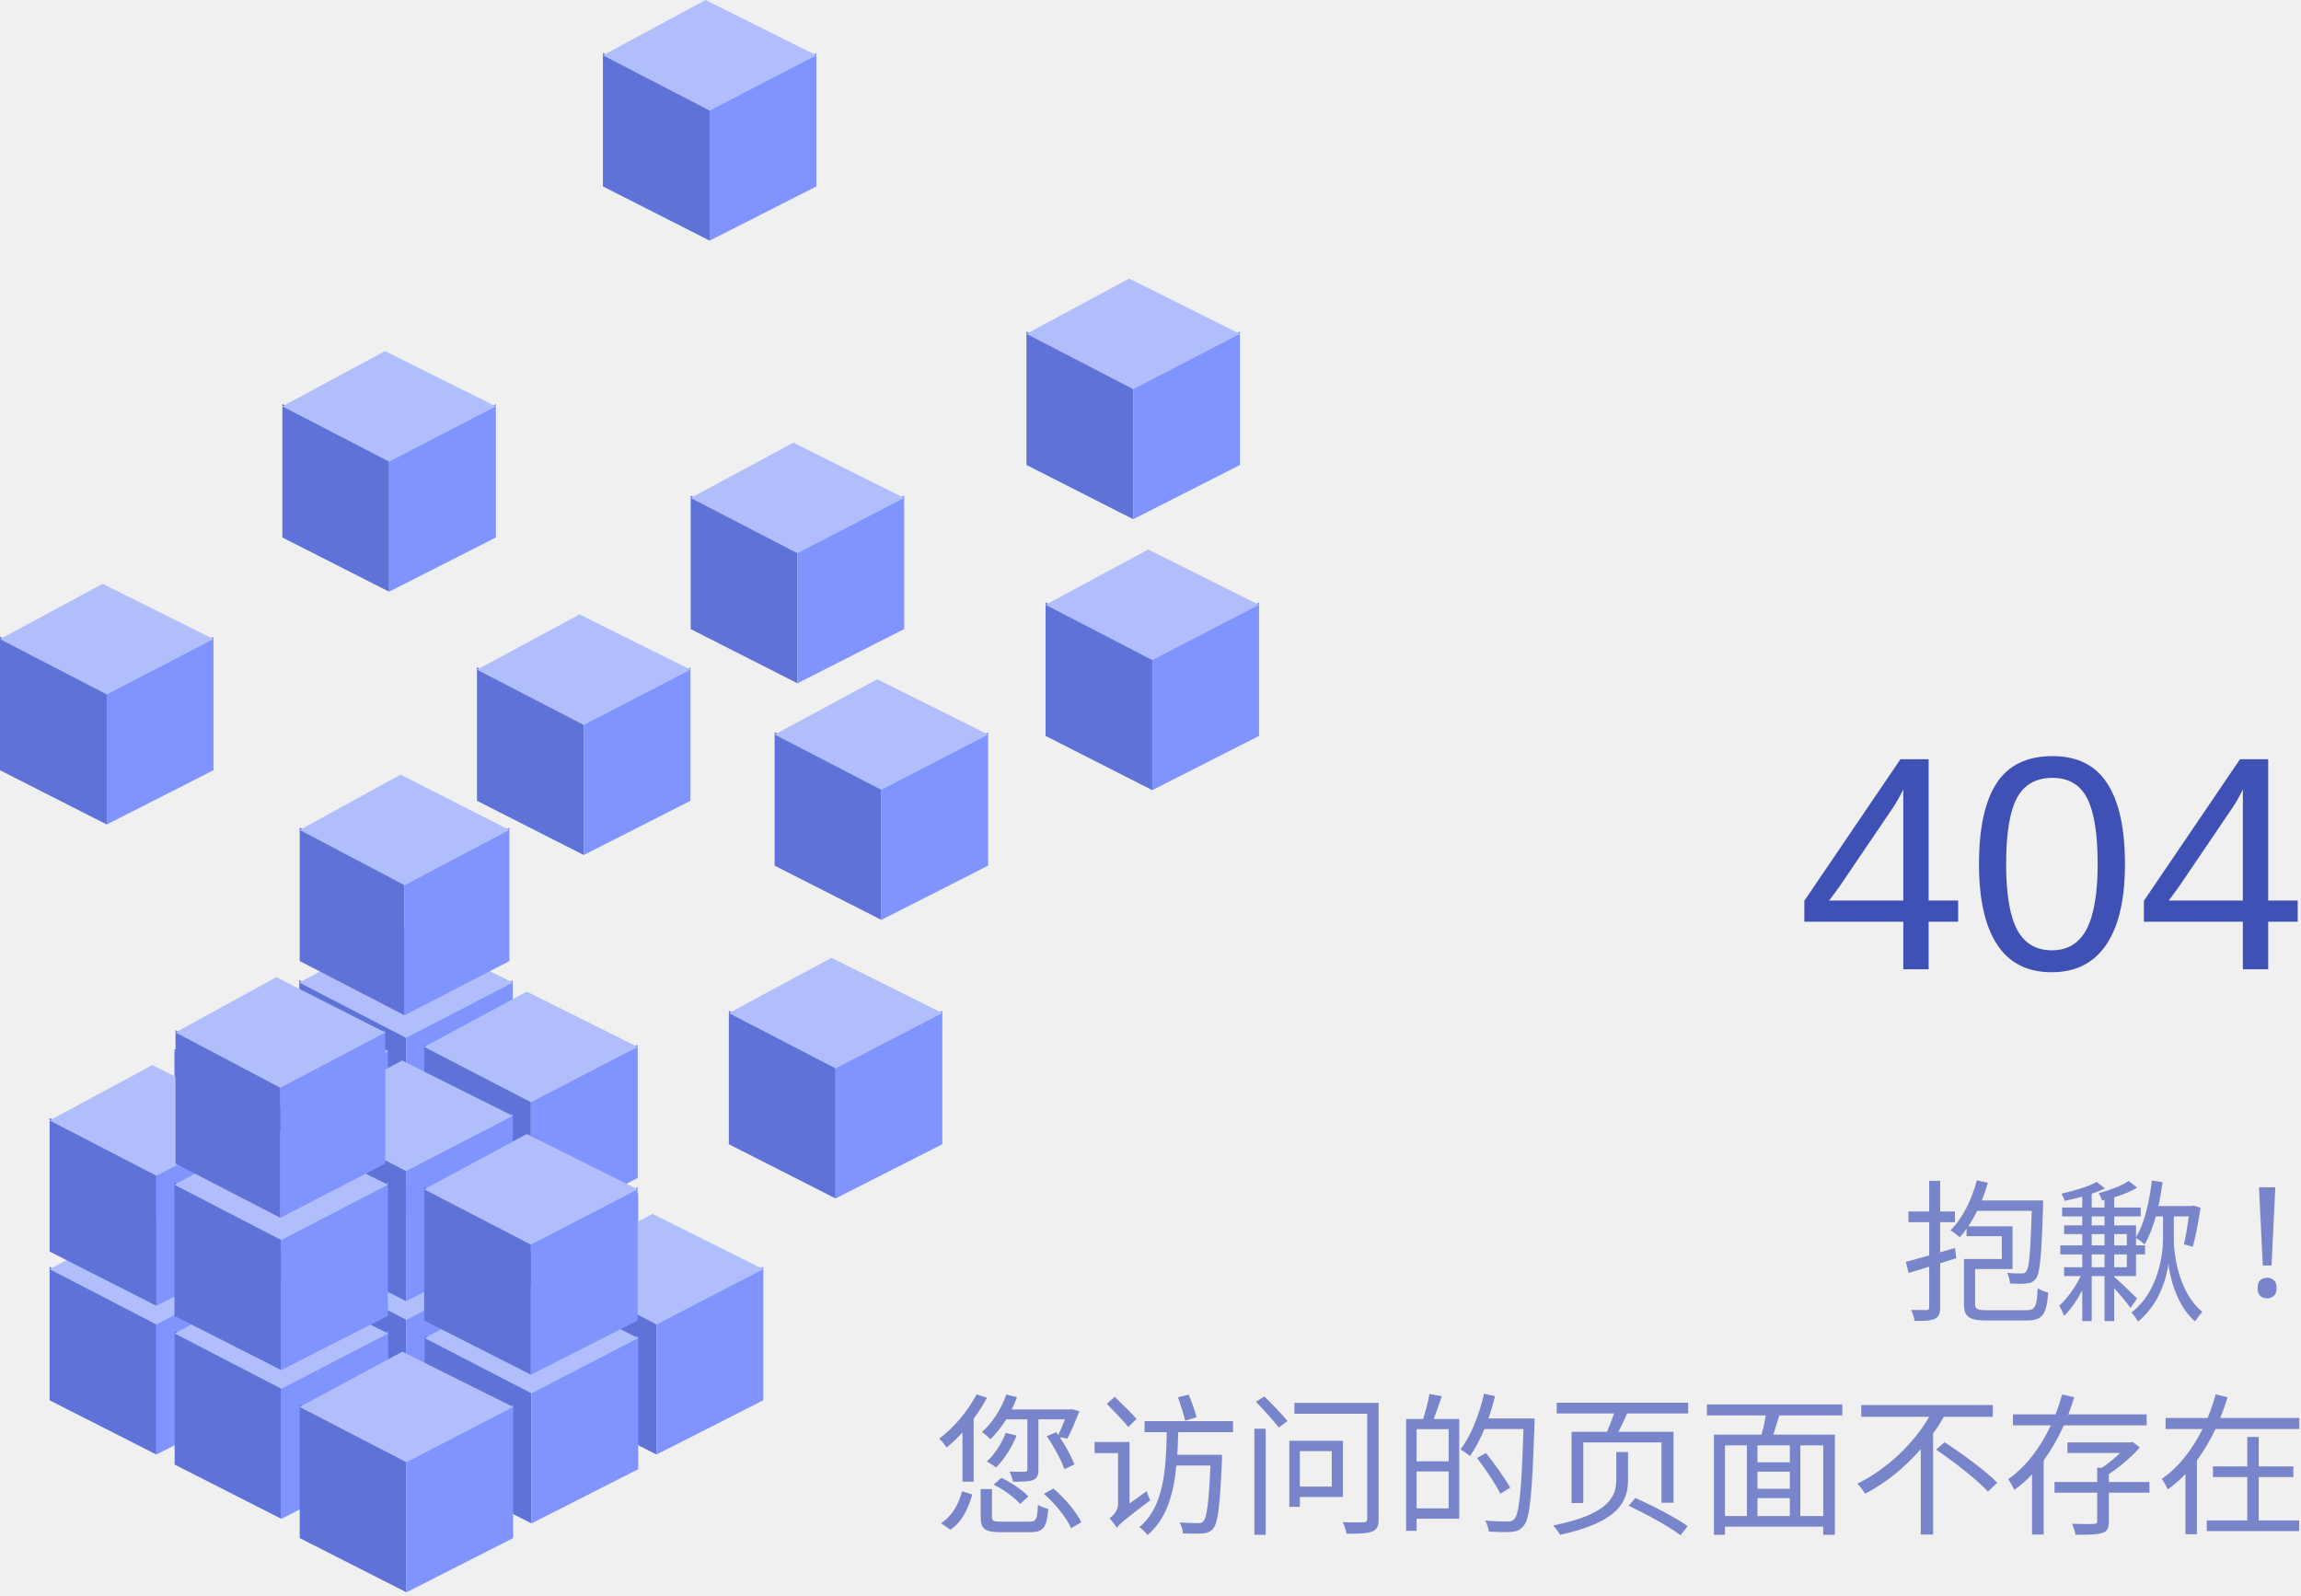
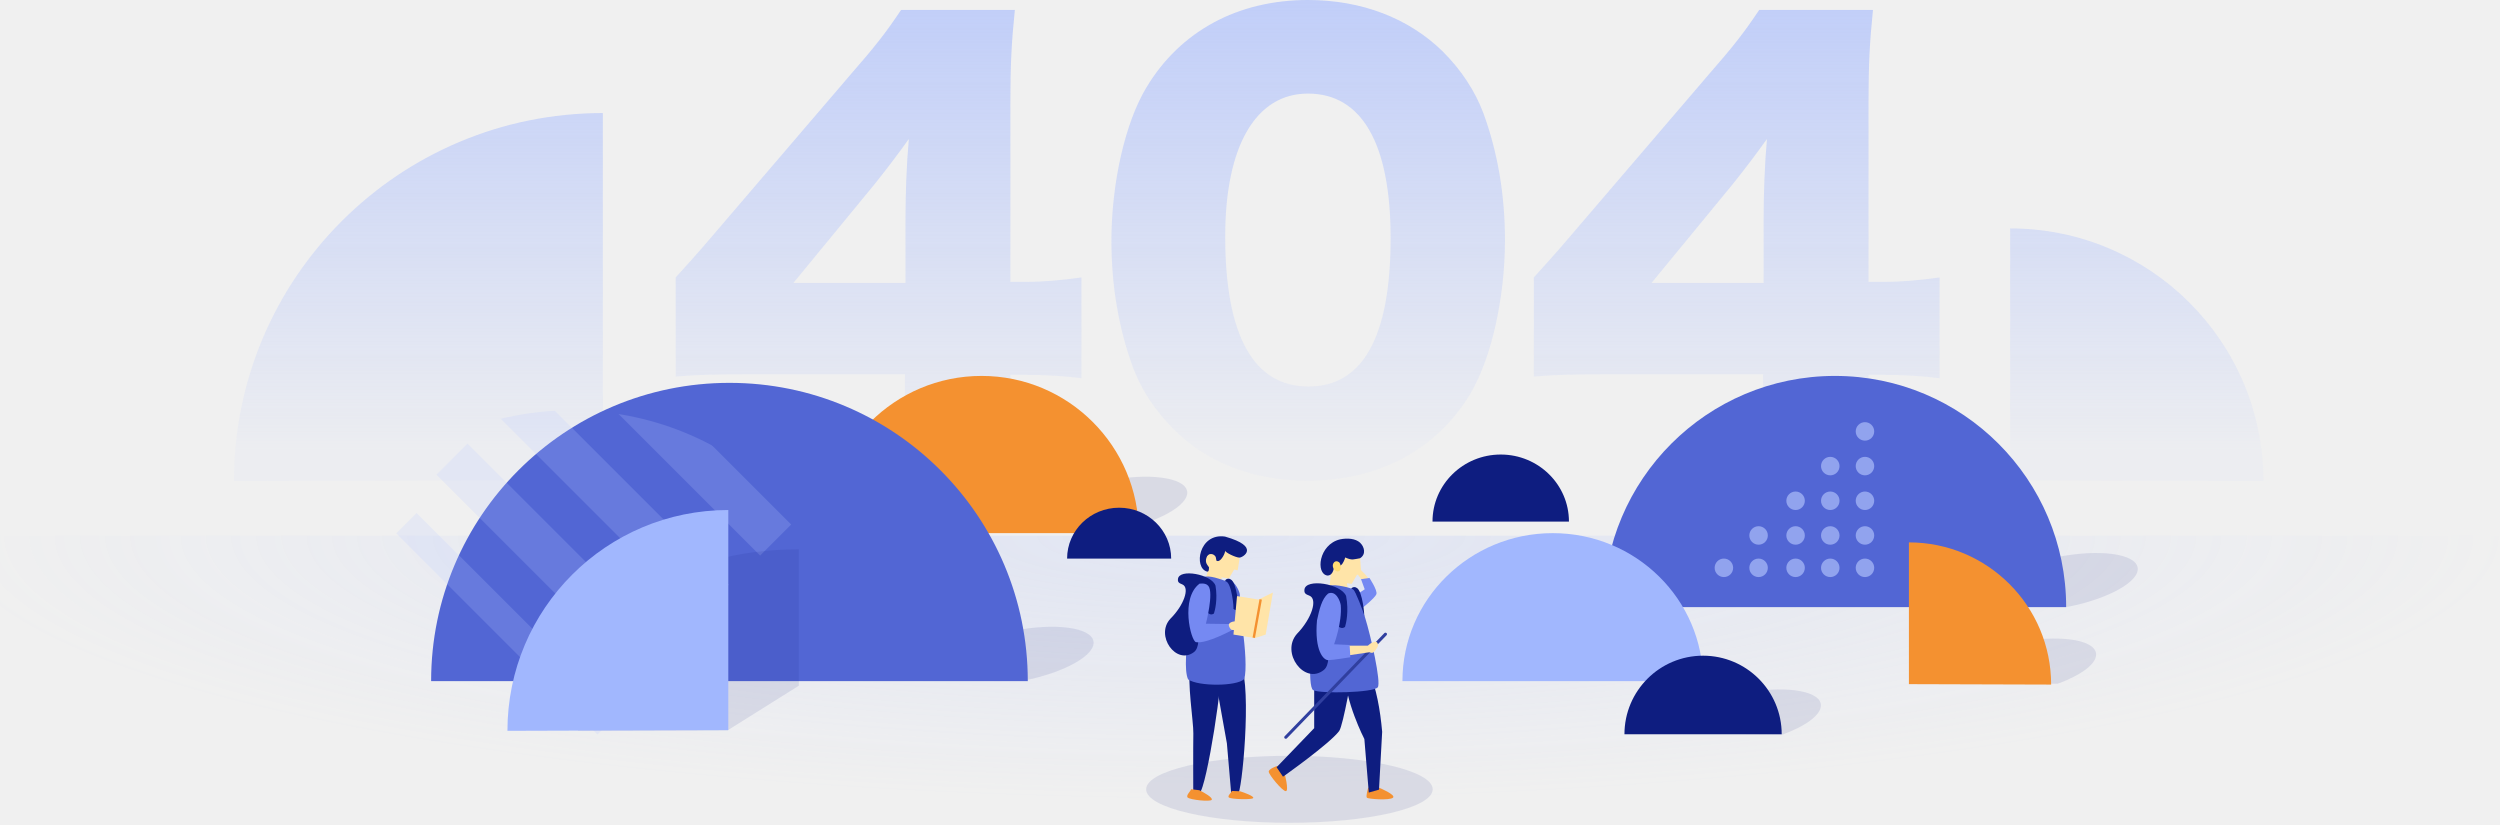
- <svg xmlns="http://www.w3.org/2000/svg" width="603px" height="418px" viewBox="0 0 603 418" version="1.1">
-   <defs />
-   <g id="404" stroke="none" stroke-width="1" fill="none" fill-rule="evenodd">
-     <g transform="translate(-544, -158)" id="Group-3">
-       <g transform="translate(544, 158)">
-         <g id="Group-2">
-           <g id="Group" transform="translate(13, 282)">
-             <g id="cube" transform="translate(65.5385, 0)">
-               <g id="Shape">
-                 <polygon fill="#5E72D8" fill-rule="nonzero" points="27.973 63.061 0 48.851 0 13.873 27.973 28.083" />
-                 <polygon fill="#8094FF" fill-rule="nonzero" points="27.973 63.061 55.946 48.851 55.946 13.873 27.973 28.083" />
-                 <polygon fill="#B0BEFC" fill-rule="nonzero" points="0 14.491 26.897 0 55.946 14.491 27.973 28.981" />
-               </g>
-             </g>
-             <g id="cube" transform="translate(32.76925, 18.0531)">
-               <g id="Shape">
-                 <polygon fill="#5E72D8" fill-rule="nonzero" points="27.973 63.061 0 48.851 0 13.873 27.973 28.083" />
-                 <polygon fill="#8094FF" fill-rule="nonzero" points="27.973 63.061 55.946 48.851 55.946 13.873 27.973 28.083" />
-                 <polygon fill="#B0BEFC" fill-rule="nonzero" points="0 14.491 26.897 0 55.946 14.491 27.973 28.981" />
-               </g>
-             </g>
-             <g id="cube" transform="translate(0, 36.10619)">
-               <g id="Shape">
-                 <polygon fill="#5E72D8" fill-rule="nonzero" points="27.973 63.061 0 48.851 0 13.873 27.973 28.083" />
-                 <polygon fill="#8094FF" fill-rule="nonzero" points="27.973 63.061 55.946 48.851 55.946 13.873 27.973 28.083" />
-                 <polygon fill="#B0BEFC" fill-rule="nonzero" points="0 14.491 26.897 0 55.946 14.491 27.973 28.981" />
-               </g>
-             </g>
-             <g id="cube" transform="translate(98.30775, 16.84956)">
-               <g id="Shape">
-                 <polygon fill="#5E72D8" fill-rule="nonzero" points="27.973 63.061 0 48.851 0 13.873 27.973 28.083" />
-                 <polygon fill="#8094FF" fill-rule="nonzero" points="27.973 63.061 55.946 48.851 55.946 13.873 27.973 28.083" />
-                 <polygon fill="#B0BEFC" fill-rule="nonzero" points="0 14.491 26.897 0 55.946 14.491 27.973 28.981" />
-               </g>
-             </g>
-             <g id="cube" transform="translate(65.5385, 34.90266)">
-               <g id="Shape">
-                 <polygon fill="#5E72D8" fill-rule="nonzero" points="27.973 63.061 0 48.851 0 13.873 27.973 28.083" />
-                 <polygon fill="#8094FF" fill-rule="nonzero" points="27.973 63.061 55.946 48.851 55.946 13.873 27.973 28.083" />
-                 <polygon fill="#B0BEFC" fill-rule="nonzero" points="0 14.491 26.897 0 55.946 14.491 27.973 28.981" />
-               </g>
-             </g>
-             <g id="cube" transform="translate(32.76925, 52.95575)">
-               <g id="Shape">
-                 <polygon fill="#5E72D8" fill-rule="nonzero" points="27.973 63.061 0 48.851 0 13.873 27.973 28.083" />
-                 <polygon fill="#8094FF" fill-rule="nonzero" points="27.973 63.061 55.946 48.851 55.946 13.873 27.973 28.083" />
-                 <polygon fill="#B0BEFC" fill-rule="nonzero" points="0 14.491 26.897 0 55.946 14.491 27.973 28.981" />
-               </g>
-             </g>
-             <g id="cube" transform="translate(131.077, 36.10619)">
-               <g id="Shape">
-                 <polygon fill="#5E72D8" fill-rule="nonzero" points="27.973 63.061 0 48.851 0 13.873 27.973 28.083" />
-                 <polygon fill="#8094FF" fill-rule="nonzero" points="27.973 63.061 55.946 48.851 55.946 13.873 27.973 28.083" />
-                 <polygon fill="#B0BEFC" fill-rule="nonzero" points="0 14.491 26.897 0 55.946 14.491 27.973 28.981" />
-               </g>
-             </g>
-             <g id="cube" transform="translate(98.30775, 54.15929)">
-               <g id="Shape">
-                 <polygon fill="#5E72D8" fill-rule="nonzero" points="27.973 63.061 0 48.851 0 13.873 27.973 28.083" />
-                 <polygon fill="#8094FF" fill-rule="nonzero" points="27.973 63.061 55.946 48.851 55.946 13.873 27.973 28.083" />
-                 <polygon fill="#B0BEFC" fill-rule="nonzero" points="0 14.491 26.897 0 55.946 14.491 27.973 28.981" />
-               </g>
-             </g>
-             <g id="cube" transform="translate(65.5385, 72.21239)">
-               <g id="Shape">
-                 <polygon fill="#5E72D8" fill-rule="nonzero" points="27.973 63.061 0 48.851 0 13.873 27.973 28.083" />
-                 <polygon fill="#8094FF" fill-rule="nonzero" points="27.973 63.061 55.946 48.851 55.946 13.873 27.973 28.083" />
-                 <polygon fill="#B0BEFC" fill-rule="nonzero" points="0 14.491 26.897 0 55.946 14.491 27.973 28.981" />
-               </g>
-             </g>
-           </g>
-           <g id="Group" transform="translate(13, 243)">
-             <g id="cube" transform="translate(65.43954, 0)">
-               <g id="Shape">
-                 <polygon fill="#5E72D8" fill-rule="nonzero" points="27.973 63.061 0 48.851 0 13.873 27.973 28.083" />
-                 <polygon fill="#8094FF" fill-rule="nonzero" points="27.973 63.061 55.946 48.851 55.946 13.873 27.973 28.083" />
-                 <polygon fill="#B0BEFC" fill-rule="nonzero" points="0 14.491 26.897 0 55.946 14.491 27.973 28.981" />
-               </g>
-             </g>
-             <g id="cube" transform="translate(32.71977, 18.06122)">
-               <g id="Shape">
-                 <polygon fill="#5E72D8" fill-rule="nonzero" points="27.973 63.061 0 48.851 0 13.873 27.973 28.083" />
-                 <polygon fill="#8094FF" fill-rule="nonzero" points="27.973 63.061 55.946 48.851 55.946 13.873 27.973 28.083" />
-                 <polygon fill="#B0BEFC" fill-rule="nonzero" points="0 14.491 26.897 0 55.946 14.491 27.973 28.981" />
-               </g>
-             </g>
-             <g id="cube" transform="translate(0, 36.12245)">
-               <g id="Shape">
-                 <polygon fill="#5E72D8" fill-rule="nonzero" points="27.973 63.061 0 48.851 0 13.873 27.973 28.083" />
-                 <polygon fill="#8094FF" fill-rule="nonzero" points="27.973 63.061 55.946 48.851 55.946 13.873 27.973 28.083" />
-                 <polygon fill="#B0BEFC" fill-rule="nonzero" points="0 14.491 26.897 0 55.946 14.491 27.973 28.981" />
-               </g>
-             </g>
-             <g id="cube" transform="translate(98.15931, 16.85714)">
-               <g id="Shape">
-                 <polygon fill="#5E72D8" fill-rule="nonzero" points="27.973 63.061 0 48.851 0 13.873 27.973 28.083" />
-                 <polygon fill="#8094FF" fill-rule="nonzero" points="27.973 63.061 55.946 48.851 55.946 13.873 27.973 28.083" />
-                 <polygon fill="#B0BEFC" fill-rule="nonzero" points="0 14.491 26.897 0 55.946 14.491 27.973 28.981" />
-               </g>
-             </g>
-             <g id="cube" transform="translate(65.43954, 34.91837)">
-               <g id="Shape">
-                 <polygon fill="#5E72D8" fill-rule="nonzero" points="27.973 63.061 0 48.851 0 13.873 27.973 28.083" />
-                 <polygon fill="#8094FF" fill-rule="nonzero" points="27.973 63.061 55.946 48.851 55.946 13.873 27.973 28.083" />
-                 <polygon fill="#B0BEFC" fill-rule="nonzero" points="0 14.491 26.897 0 55.946 14.491 27.973 28.981" />
-               </g>
-             </g>
-             <g id="cube" transform="translate(32.71977, 52.97959)">
-               <g id="Shape">
-                 <polygon fill="#5E72D8" fill-rule="nonzero" points="27.973 63.061 0 48.851 0 13.873 27.973 28.083" />
-                 <polygon fill="#8094FF" fill-rule="nonzero" points="27.973 63.061 55.946 48.851 55.946 13.873 27.973 28.083" />
-                 <polygon fill="#B0BEFC" fill-rule="nonzero" points="0 14.491 26.897 0 55.946 14.491 27.973 28.981" />
-               </g>
-             </g>
-             <g id="cube" transform="translate(98.15931, 54.18367)">
-               <g id="Shape">
-                 <polygon fill="#5E72D8" fill-rule="nonzero" points="27.973 63.061 0 48.851 0 13.873 27.973 28.083" />
-                 <polygon fill="#8094FF" fill-rule="nonzero" points="27.973 63.061 55.946 48.851 55.946 13.873 27.973 28.083" />
-                 <polygon fill="#B0BEFC" fill-rule="nonzero" points="0 14.491 26.897 0 55.946 14.491 27.973 28.981" />
-               </g>
-             </g>
-           </g>
-           <g id="Group" transform="translate(46, 203)">
-             <g id="cube" transform="translate(32.54794, 0)">
-               <g id="Shape">
-                 <polygon fill="#5E72D8" fill-rule="nonzero" points="27.473 63.061 0 48.851 0 13.873 27.473 28.083" />
-                 <polygon fill="#8094FF" fill-rule="nonzero" points="27.473 63.061 54.947 48.851 54.947 13.873 27.473 28.083" />
-                 <polygon fill="#B0BEFC" fill-rule="nonzero" points="0 14.491 26.417 0 54.947 14.491 27.473 28.981" />
-               </g>
-             </g>
-             <g id="cube" transform="translate(0, 53.07216)">
-               <g id="Shape">
-                 <polygon fill="#5E72D8" fill-rule="nonzero" points="27.473 63.061 0 48.851 0 13.873 27.473 28.083" />
-                 <polygon fill="#8094FF" fill-rule="nonzero" points="27.473 63.061 54.947 48.851 54.947 13.873 27.473 28.083" />
-                 <polygon fill="#B0BEFC" fill-rule="nonzero" points="0 14.491 26.417 0 54.947 14.491 27.473 28.981" />
-               </g>
-             </g>
-           </g>
-           <g id="cube" transform="translate(0, 153)">
-             <g id="Shape">
-               <polygon fill="#5E72D8" fill-rule="nonzero" points="27.973 63.061 0 48.851 0 13.873 27.973 28.083" />
-               <polygon fill="#8094FF" fill-rule="nonzero" points="27.973 63.061 55.946 48.851 55.946 13.873 27.973 28.083" />
-               <polygon fill="#B0BEFC" fill-rule="nonzero" points="0 14.491 26.897 0 55.946 14.491 27.973 28.981" />
-             </g>
-           </g>
-           <g id="cube" transform="translate(74, 92)">
-             <g id="Shape">
-               <polygon fill="#5E72D8" fill-rule="nonzero" points="27.973 63.061 0 48.851 0 13.873 27.973 28.083" />
-               <polygon fill="#8094FF" fill-rule="nonzero" points="27.973 63.061 55.946 48.851 55.946 13.873 27.973 28.083" />
-               <polygon fill="#B0BEFC" fill-rule="nonzero" points="0 14.491 26.897 0 55.946 14.491 27.973 28.981" />
-             </g>
-           </g>
-           <g id="cube" transform="translate(158, 0)">
-             <g id="Shape">
-               <polygon fill="#5E72D8" fill-rule="nonzero" points="27.973 63.061 0 48.851 0 13.873 27.973 28.083" />
-               <polygon fill="#8094FF" fill-rule="nonzero" points="27.973 63.061 55.946 48.851 55.946 13.873 27.973 28.083" />
-               <polygon fill="#B0BEFC" fill-rule="nonzero" points="0 14.491 26.897 0 55.946 14.491 27.973 28.981" />
-             </g>
-           </g>
-           <g id="cube" transform="translate(125, 161)">
-             <g id="Shape">
-               <polygon fill="#5E72D8" fill-rule="nonzero" points="27.973 63.061 0 48.851 0 13.873 27.973 28.083" />
-               <polygon fill="#8094FF" fill-rule="nonzero" points="27.973 63.061 55.946 48.851 55.946 13.873 27.973 28.083" />
-               <polygon fill="#B0BEFC" fill-rule="nonzero" points="0 14.491 26.897 0 55.946 14.491 27.973 28.981" />
-             </g>
-           </g>
-           <g id="cube" transform="translate(191, 251)">
-             <g id="Shape">
-               <polygon fill="#5E72D8" fill-rule="nonzero" points="27.973 63.061 0 48.851 0 13.873 27.973 28.083" />
-               <polygon fill="#8094FF" fill-rule="nonzero" points="27.973 63.061 55.946 48.851 55.946 13.873 27.973 28.083" />
-               <polygon fill="#B0BEFC" fill-rule="nonzero" points="0 14.491 26.897 0 55.946 14.491 27.973 28.981" />
-             </g>
-           </g>
-           <g id="cube" transform="translate(203, 178)">
-             <g id="Shape">
-               <polygon fill="#5E72D8" fill-rule="nonzero" points="27.973 63.061 0 48.851 0 13.873 27.973 28.083" />
-               <polygon fill="#8094FF" fill-rule="nonzero" points="27.973 63.061 55.946 48.851 55.946 13.873 27.973 28.083" />
-               <polygon fill="#B0BEFC" fill-rule="nonzero" points="0 14.491 26.897 0 55.946 14.491 27.973 28.981" />
-             </g>
-           </g>
-           <g id="cube" transform="translate(274, 144)">
-             <g id="Shape">
-               <polygon fill="#5E72D8" fill-rule="nonzero" points="27.973 63.061 0 48.851 0 13.873 27.973 28.083" />
-               <polygon fill="#8094FF" fill-rule="nonzero" points="27.973 63.061 55.946 48.851 55.946 13.873 27.973 28.083" />
-               <polygon fill="#B0BEFC" fill-rule="nonzero" points="0 14.491 26.897 0 55.946 14.491 27.973 28.981" />
-             </g>
-           </g>
-           <g id="cube" transform="translate(181, 116)">
-             <g id="Shape">
-               <polygon fill="#5E72D8" fill-rule="nonzero" points="27.973 63.061 0 48.851 0 13.873 27.973 28.083" />
-               <polygon fill="#8094FF" fill-rule="nonzero" points="27.973 63.061 55.946 48.851 55.946 13.873 27.973 28.083" />
-               <polygon fill="#B0BEFC" fill-rule="nonzero" points="0 14.491 26.897 0 55.946 14.491 27.973 28.981" />
-             </g>
-           </g>
-           <g id="cube" transform="translate(269, 73)">
-             <g id="Shape">
-               <polygon fill="#5E72D8" fill-rule="nonzero" points="27.973 63.061 0 48.851 0 13.873 27.973 28.083" />
-               <polygon fill="#8094FF" fill-rule="nonzero" points="27.973 63.061 55.946 48.851 55.946 13.873 27.973 28.083" />
-               <polygon fill="#B0BEFC" fill-rule="nonzero" points="0 14.491 26.897 0 55.946 14.491 27.973 28.981" />
-             </g>
-           </g>
+ <svg xmlns="http://www.w3.org/2000/svg" xmlns:xlink="http://www.w3.org/1999/xlink" width="900" height="297" viewBox="0 0 900 297">
+   <defs>
+     <radialGradient id="404pic-a" cx="49.015%" cy="100%" r="100%" fx="49.015%" fy="100%" gradientTransform="matrix(0 1 -.5125 0 1.003 .51)">
+       <stop offset="0%" stop-color="#A1B7FE" stop-opacity=".2" />
+       <stop offset="100%" stop-color="#A1B7FE" stop-opacity="0" />
+     </radialGradient>
+     <linearGradient id="404pic-b" x1="53.231%" x2="53.231%" y1="93.49%" y2="0%">
+       <stop offset="0%" stop-color="#A1B7FE" stop-opacity=".05" />
+       <stop offset="100%" stop-color="#A1B7FE" stop-opacity=".6" />
+     </linearGradient>
+     <path id="404pic-c" d="M214.798,107.373 C214.798,48.073 166.714,0 107.399,0 C48.084,0 0,48.073 0,107.373" />
+   </defs>
+   <g fill="none" fill-rule="evenodd">
+     <rect width="900" height="95.584" y="192.845" fill="url(#404pic-a)" transform="matrix(1 0 0 -1 0 481.274)" />
+     <path fill="url(#404pic-b)" d="M243.252,135.559 L243.252,99.875 C252.244,89.907 252.244,89.907 262.435,77.946 L305.796,27.311 C315.388,16.347 319.185,11.363 324.38,3.588 L365.343,3.588 C364.145,15.35 363.745,23.324 363.745,36.681 L363.745,101.47 L369.54,101.47 C375.734,101.47 382.328,100.872 389.322,99.875 L389.322,136.157 C383.327,135.359 375.934,134.961 369.74,134.961 L363.745,134.961 L363.745,144.928 C363.745,156.092 364.145,161.873 365.343,169.448 L324.18,169.448 C325.179,162.67 325.779,154.298 325.779,144.529 L325.779,134.761 L269.229,134.761 C256.241,134.761 250.646,134.961 243.252,135.559 Z M325.979,101.868 L325.979,78.744 C325.979,69.773 326.378,58.809 327.177,50.037 C323.181,55.619 320.184,59.606 314.788,66.384 L285.614,101.868 L325.979,101.868 Z M470.849,173.037 C451.267,173.037 434.682,166.657 422.493,154.497 C415.898,147.918 410.903,140.343 407.906,132.369 C402.71,118.215 400.112,102.865 400.112,86.718 C400.112,65.786 405.108,44.057 412.701,31.497 C424.89,11.164 445.672,0 470.849,0 C490.232,0 507.217,6.579 519.406,18.54 C526,25.118 530.996,32.694 533.993,40.668 C539.189,54.822 541.786,70.172 541.786,86.518 C541.786,107.45 536.791,129.379 529.198,141.938 C517.208,161.873 496.227,173.037 470.849,173.037 Z M470.849,33.69 C452.066,33.69 441.076,52.629 441.076,85.123 C441.076,120.807 451.267,139.147 471.049,139.147 C490.632,139.147 500.623,121.205 500.623,85.721 C500.623,51.632 490.232,33.69 470.849,33.69 Z M552.177,135.559 L552.177,99.875 C561.169,89.907 561.169,89.907 571.36,77.946 L614.721,27.311 C624.313,16.347 628.109,11.363 633.305,3.588 L674.268,3.588 C673.069,15.35 672.67,23.324 672.67,36.681 L672.67,101.47 L678.465,101.47 C684.659,101.47 691.253,100.872 698.247,99.875 L698.247,136.157 C692.252,135.359 684.859,134.961 678.664,134.961 L672.67,134.961 L672.67,144.928 C672.67,156.092 673.069,161.873 674.268,169.448 L633.105,169.448 C634.104,162.67 634.704,154.298 634.704,144.529 L634.704,134.761 L578.154,134.761 C565.165,134.761 559.57,134.961 552.177,135.559 Z M634.903,101.868 L634.903,78.744 C634.903,69.773 635.303,58.809 636.102,50.037 C632.106,55.619 629.109,59.606 623.713,66.384 L594.539,101.868 L634.903,101.868 Z M814.826,173.186 L723.658,172.903 C723.658,152.754 723.658,122.53 723.658,82.232 C774.009,82.232 814.826,122.954 814.826,173.186 Z M84.227,173.186 C84.227,100.017 143.683,40.701 217.026,40.701 C217.026,99.4 217.026,143.424 217.026,172.773 L84.227,173.186 Z" />
+     <g transform="translate(155.205 135.331)">
+       <g fill="#0E1D80" fill-opacity=".1" transform="translate(182.329 31.515)">
+         <path d="M29.139,78.355 C44.313,78.355 56.614,74.256 56.614,69.199 C56.614,64.143 44.313,60.043 29.139,60.043 C13.966,60.043 1.665,64.143 1.665,69.199" transform="rotate(-11 29.14 69.2)" />
+         <path d="M62.851,24.331 C78.025,24.331 90.326,20.232 90.326,15.175 C90.326,10.118 78.025,6.019 62.851,6.019 C47.678,6.019 35.377,10.118 35.377,15.175" transform="rotate(-11 62.851 15.175)" />
+         <path d="M302.718,100.025 C311.969,98.552 318.36,95.405 318.36,91.76 C318.36,86.703 306.059,82.604 290.886,82.604 C275.712,82.604 263.412,86.703 263.412,91.76" transform="rotate(-11 290.886 91.315)" />
+         <path d="M401.791,81.714 C411.043,80.24 417.434,77.093 417.434,73.448 C417.434,68.391 405.133,64.292 389.959,64.292 C374.786,64.292 362.485,68.391 362.485,73.448" transform="rotate(-11 389.96 73.003)" />
+         <path d="M405.03,51.799 C420.204,51.799 432.504,47.699 432.504,42.643 C432.504,37.586 420.204,33.487 405.03,33.487 C389.857,33.487 377.556,37.586 377.556,42.643" transform="rotate(-11 405.03 42.643)" />
+       </g>
+       <path fill="#F49130" d="M254.761,56.6 C254.761,25.341 229.414,0 198.147,0 C166.881,0 141.534,25.341 141.534,56.6" />
+       <g transform="translate(0 2.497)">
+         <mask id="404pic-d" fill="#fff">
+           <use xlink:href="#404pic-c" />
+         </mask>
+         <use fill="#5266D4" xlink:href="#404pic-c" />
+         <path fill="#BBCBFF" fill-opacity=".2" d="M14.641,-25.419 L117.045,-25.419 L117.045,-9.605 L14.641,-9.605 L14.641,-25.419 Z M14.052,4.597 L116.456,4.597 L116.456,20.412 L14.052,20.412 L14.052,4.597 Z M13.464,35.791 L115.868,35.791 L115.868,51.606 L13.464,51.606 L13.464,35.791 Z M13.464,66.396 L115.868,66.396 L115.868,82.211 L13.464,82.211 L13.464,66.396 Z M18.173,97.001 L120.577,97.001 L120.577,112.816 L18.173,112.816 L18.173,97.001 Z" mask="url(#404pic-d)" transform="rotate(45 67.02 43.698)" />
+       </g>
+       <path fill="#5266D4" d="M588.614,83.235 C588.614,37.266 551.34,0 505.359,0 C459.378,0 422.104,37.266 422.104,83.235" />
+       <path fill="#0E1D80" d="M266.417 65.756C266.417 55.642 258.03 47.444 247.684 47.444 237.339 47.444 228.952 55.642 228.952 65.756M409.615 52.438C409.615 39.107 398.619 28.3 385.055 28.3 371.491 28.3 360.495 39.107 360.495 52.438" />
+       <path fill="#A1B7FE" d="M457.903,109.87 C457.903,80.45 433.675,56.6 403.788,56.6 C373.9,56.6 349.672,80.45 349.672,109.87" />
+       <path fill="#0E1D80" d="M486.21,129.014 C486.21,113.385 473.537,100.715 457.903,100.715 C442.27,100.715 429.597,113.385 429.597,129.014" />
+       <path fill="#0E1D80" fill-opacity=".1" d="M78.527,127.598 C90.493,127.636 108.443,127.691 132.376,127.766 C132.376,83.865 96.778,62.426 52.867,62.426 C52.867,86.507 52.867,99.856 52.867,111.519" transform="matrix(-1 0 0 1 185.243 0)" />
+       <path fill="#A1B7FE" d="M106.983,127.766 C106.983,83.865 71.386,48.276 27.474,48.276 C27.474,83.495 27.474,109.909 27.474,127.518" transform="matrix(-1 0 0 1 134.457 0)" />
+       <path fill="#F49130" d="M583.203,111.119 C583.203,82.848 560.279,59.929 532.001,59.929 C532.001,82.609 532.001,99.619 532.001,110.959" />
+       <g fill="#BBCBFF" fill-opacity=".6" transform="translate(462.066 16.647)">
+         <g transform="translate(0 49.109)">
+           <ellipse cx="54.116" cy="3.329" rx="3.33" ry="3.329" />
+           <ellipse cx="41.628" cy="3.329" rx="3.33" ry="3.329" />
+           <ellipse cx="29.139" cy="3.329" rx="3.33" ry="3.329" />
+           <ellipse cx="15.818" cy="3.329" rx="3.33" ry="3.329" />
+           <ellipse cx="3.33" cy="3.329" rx="3.33" ry="3.329" />
        </g>
-         <text id="404" font-family="ArialMT, Arial" font-size="80" font-weight="normal" fill="#3F51B5">
-           <tspan x="471" y="254">404</tspan>
-         </text>
-         <text id="抱歉-!-您访问的页面不存在" font-family="PingFangSC-Regular, PingFang SC" font-size="40" font-weight="normal" fill="#7885CB">
-           <tspan x="498.36" y="343">抱歉 !</tspan>
-           <tspan x="245" y="399">您访问的页面不存在</tspan>
-         </text>
+         <g transform="translate(12.488 37.456)">
+           <ellipse cx="41.628" cy="3.329" rx="3.33" ry="3.329" />
+           <ellipse cx="29.139" cy="3.329" rx="3.33" ry="3.329" />
+           <ellipse cx="16.651" cy="3.329" rx="3.33" ry="3.329" />
+           <ellipse cx="3.33" cy="3.329" rx="3.33" ry="3.329" />
+         </g>
+         <g transform="translate(25.81 24.97)">
+           <ellipse cx="28.307" cy="3.329" rx="3.33" ry="3.329" />
+           <ellipse cx="15.818" cy="3.329" rx="3.33" ry="3.329" />
+           <ellipse cx="3.33" cy="3.329" rx="3.33" ry="3.329" />
+         </g>
+         <g transform="translate(38.297 12.485)">
+           <ellipse cx="15.818" cy="3.329" rx="3.33" ry="3.329" />
+           <ellipse cx="3.33" cy="3.329" rx="3.33" ry="3.329" />
+         </g>
+         <ellipse cx="3.33" cy="3.329" rx="3.33" ry="3.329" transform="translate(50.786)" />
+       </g>
+     </g>
+     <g transform="translate(412.618 193.06)">
+       <ellipse cx="51.577" cy="91.092" fill="#0E1D80" fill-opacity=".1" rx="51.577" ry="12.062" />
+       <g transform="translate(6.655)">
+         <path fill="#0E1D80" d="M27.435,46.102 C31.443,54.89 27.796,92.928 26.318,92.928 L24.018,93.28 L22.408,74.55 C22.408,74.55 18.005,50.175 17.775,48.186 L24.182,44.209 L27.435,46.102 Z" />
+         <path fill="#0E1D80" d="M13.704,43.946 L18.531,47.599 C20.174,47.822 16.756,90.483 14.192,92.538 L11.991,92.54 C11.991,92.54 10.723,75.285 10.529,71.179 C10.335,67.074 6.929,52.996 7.69,46.035" transform="rotate(4 13.27 68.243)" />
+         <path fill="#FFE4A8" d="M14.325,16.499 L20.601,18.327 L20.469,14.703 L15.87,10.918 C15.64,12.746 14.325,16.499 14.325,16.499 Z" />
+         <path fill="#FFE4A8" d="M20.535,14.799 C20.535,14.799 17.775,13.003 17.02,12.041 C15.114,10.245 19.944,3.862 21.718,3.894 L26.022,5.819 L26.942,8.224 L26.285,12.265 L25.004,11.976 L23.131,15.216 L20.535,14.799 Z" />
+         <path fill="#0E1D80" d="M26.909,7.679 C25.628,7.679 21.784,5.851 21.751,5.145 C21.948,5.786 20.469,8.93 19.155,8.93 C17.841,8.93 15.508,5.658 15.278,7.679 C15.64,8.064 16.625,13.099 15.278,12.714 C10.35,11.399 12.288,-1.237 21.718,0.11 C34.63,3.734 28.191,7.679 26.909,7.679 Z" />
+         <path fill="#FFE4A8" d="M15.278,10.18 C14.292,8.833 15.18,6.364 16.56,6.396 C17.414,6.332 18.235,6.877 18.432,7.647 C19.418,12.169 17.151,13.259 15.278,10.18 Z" />
+         <path fill="#5266D4" d="M23.821,16.082 C25.201,16.467 26.942,19.514 27.074,21.085 C27.205,22.817 26.745,28.013 26.745,28.013 L33.48,25.8 L33.283,28.013 C33.283,28.013 28.519,31.573 26.646,32.182 C26.022,32.375 24.675,32.278 24.116,31.958 C21.422,30.514 18.695,24.998 19.122,20.957 C18.991,20.604 18.235,14.767 23.821,16.082 Z" />
+         <path fill="#5266D4" d="M8.444,51.522 C12.058,54.088 25.956,54.088 28.651,51.394 C30.491,45.268 26.614,19.866 24.281,17.685 C24.248,17.301 20.995,15.761 20.995,15.761 C20.995,15.761 15.672,13.74 13.964,14.735 C11.171,17.621 5.553,45.236 8.444,51.522 Z" />
+         <path fill="#0E1D80" d="M4.797,15.344 C4.633,16.595 5.224,16.852 6.374,17.333 C9.167,18.519 6.9,24.87 2.103,29.648 C-3.581,35.678 4.173,46.583 10.58,41.676 C12.617,40.104 12.091,35.774 12.091,35.774 L11.993,18.583 L13.142,17.75 L15.935,19.129 C14.161,23.362 14.26,26.826 15.87,27.82 C16.592,28.269 17.052,28.237 17.742,27.82 C18.104,26.73 19.155,22.689 18.301,17.75 C16.855,13.644 5.257,11.56 4.797,15.344 Z" />
+         <path fill="#7589F2" d="M12.584,17.044 C5.553,22.272 9.43,37.635 11.27,38.116 C15.147,38.821 24.478,33.658 24.478,33.658 L24.314,31.605 L14.851,31.477 C14.851,31.477 17.742,20.347 15.738,17.878 C15.245,17.268 14.292,16.852 12.584,17.044 Z" />
+         <path fill="#0E1D80" d="M24.708,25.992 C25.234,26.762 26.219,26.666 26.515,26.088 C26.811,26.088 25.956,16.499 23.788,15.537 C22.769,14.799 21.389,15.793 21.981,16.21 C24.149,16.595 25.036,26.345 24.708,25.992 Z" />
+         <polygon fill="#FFE4A8" points="33.776 22.785 26.055 21.534 24.774 35.389 32.495 36.64 36.372 35.389 38.967 20.251" />
+         <polygon fill="#F49130" points="32.924 22.612 33.792 22.608 33.737 36.636 32.869 36.639" transform="rotate(10 33.33 29.624)" />
+         <path fill="#FFE4A8" d="M27.238,31.38 C27.731,32.15 27.369,32.984 26.778,33.369 C26.219,33.754 24.314,33.882 23.952,33.593 C23.492,33.144 22.901,32.246 23.164,31.605 C23.558,30.643 26.416,30.097 27.238,31.38 Z" />
+         <path fill="#F49130" d="M17.044,94.576 C17.551,93.774 14.039,92.109 12.373,91.436 L9.402,91.278 C9.112,92.241 7.698,93.524 8.313,94.326 C9.254,95.127 16.536,95.379 17.044,94.576 Z" transform="rotate(4 12.626 93.173)" />
+         <path fill="#F49130" d="M31.861,94.26 C32.368,93.634 28.854,92.332 27.187,91.807 L24.216,91.681 C23.927,92.432 22.514,93.434 23.129,94.06 C24.071,94.686 31.354,94.886 31.861,94.26 Z" />
+       </g>
+       <g transform="translate(44.09 .832)">
+         <path fill="#F49130" d="M44.776 93.273C43.637 94.321 35.828 93.781 35.372 93.273 34.916 92.765 35.828 89.685 35.828 89.685L39.765 89.685C39.765 89.685 45.915 92.225 44.776 93.273zM6.183 90.923C7.452 90.923 5.662 84.159 5.662 84.159L3.091 81.84C3.091 81.84.033 82.857.033 83.905.033 84.953 4.914 90.923 6.183 90.923z" />
+         <path fill="#0E1D80" d="M27.562,48.463 L36.055,47.415 C38.789,53.925 40.156,61.515 40.871,69.55 L39.733,90.383 L36.055,91.431 L34.461,72.154 C34.428,72.154 27.269,58.022 27.562,48.463 Z" />
+         <path fill="#0E1D80" d="M16.401,47.415 L16.401,68.248 L2.864,82.317 L5.174,85.715 C5.174,85.715 21.802,73.996 25.382,69.296 C26.911,67.2 30.231,47.415 30.231,47.415 L16.401,47.415 Z" />
+         <path fill="#FFE4A8" d="M31.402,12.132 L33.127,11.242 C33.127,11.242 36.088,13.974 35.828,14.513 C35.567,15.053 34.135,16.101 33.42,14.831 C32.704,13.529 31.402,12.132 31.402,12.132 Z" />
+         <path fill="#7589F2" d="M33.257,14.609 L36.283,14.164 C36.283,14.164 39.277,18.642 38.789,20.008 C38.236,21.5 33.192,25.406 33.192,25.406 L30.1,21.119 L34.591,18.261 L33.257,14.609 Z" />
+         <polygon fill="#FFE4A8" points="21.933 17.435 28.636 19.277 28.083 15.085 22.486 11.719" />
+         <path fill="#0E1D80" d="M32.574,28.074 C33.094,28.836 34.07,28.741 34.363,28.169 C34.656,28.169 33.81,18.674 31.662,17.721 C30.654,16.991 29.287,17.975 29.873,18.388 C32.02,18.769 32.899,28.392 32.574,28.074 Z" />
+         <path fill="#5266D4" d="M22.225,16.927 C23.82,16.355 29.71,17.689 30.491,18.356 C31.304,19.023 33.94,25.883 34.754,28.55 C36.706,34.775 40.611,51.861 39.277,53.544 C37.78,55.481 18.548,55.926 16.043,54.56 C13.797,53.322 15.359,32.901 17.117,25.978 C17.8,23.437 20.598,17.499 22.225,16.927 Z" />
+         <path fill="#303F9F" d="M5.792,71.932 C5.565,71.741 5.565,71.392 5.76,71.17 L41.652,34.045 C41.848,33.822 42.206,33.822 42.433,34.013 C42.661,34.203 42.661,34.553 42.466,34.775 L6.573,71.9 C6.378,72.122 6.02,72.122 5.792,71.932 Z" />
+         <polygon fill="#FFE4A8" points="27.562 38.554 36.088 38.554 36.348 40.904 27.562 42.206" />
+         <path fill="#0E1D80" d="M12.886,18.388 C12.756,19.753 13.374,20.039 14.676,20.547 C17.8,21.786 15.457,28.868 10.25,34.235 C4.133,41.031 12.951,52.877 19.883,47.288 C22.095,45.509 21.412,40.746 21.412,40.746 L20.891,21.754 L22.16,20.802 L25.284,22.262 C23.43,26.994 23.592,30.805 25.415,31.853 C26.228,32.33 26.716,32.298 27.497,31.822 C27.888,30.583 28.929,26.137 27.888,20.674 C26.13,16.228 13.277,14.196 12.886,18.388 Z" />
+         <path fill="#7589F2" d="M21.412,19.785 C19.102,21.722 18.255,25.565 17.409,29.44 C16.433,40.491 19.817,43.763 21.412,43.763 C23.006,43.763 29.417,42.715 29.417,42.715 L29.157,38.3 L23.56,38.046 C23.56,38.046 26.488,30.234 25.968,23.977 C25.74,22.453 24.243,18.547 21.412,19.785 Z" />
+         <path fill="#FFE4A8" d="M38.691 37.157C39.342 37.347 39.407 38.427 39.407 38.427 39.244 39.253 37.975 41.063 37.292 41.127 36.609 41.19 34.656 40.428 35.437 39.062 36.186 37.697 38.073 36.966 38.691 37.157zM29.905 16.292L31.825 13.021 33.355 12.767 32.866 6.256 28.05 3.144 22.453 6.256 22.193 12.989C24.634 16.006 29.905 16.292 29.905 16.292z" />
+         <path fill="#0E1D80" d="M25.675,0.286 C28.441,-0.286 31.272,5.89805982e-17 32.899,1.461 C34.493,2.953 35.177,5.653 32.899,7.082 C30.491,7.431 30.231,7.971 27.562,6.796 C27.562,6.796 27.302,7.971 26.488,9.146 C25.675,10.321 23.56,9.75 23.56,9.75 C23.56,9.75 23.56,13.307 21.152,13.307 C16.856,12.671 17.995,2.16 25.675,0.286 Z" />
+         <path fill="#FFDB73" d="M25.935,10.448 C25.935,9.654 25.838,8.797 25.219,8.416 C24.145,7.749 23.332,8.511 23.137,9.369 C22.941,10.417 23.592,11.369 24.406,11.719 C25.252,12.068 25.935,11.433 25.935,10.448 Z" />
      </g>
    </g>
  </g>
</svg>
